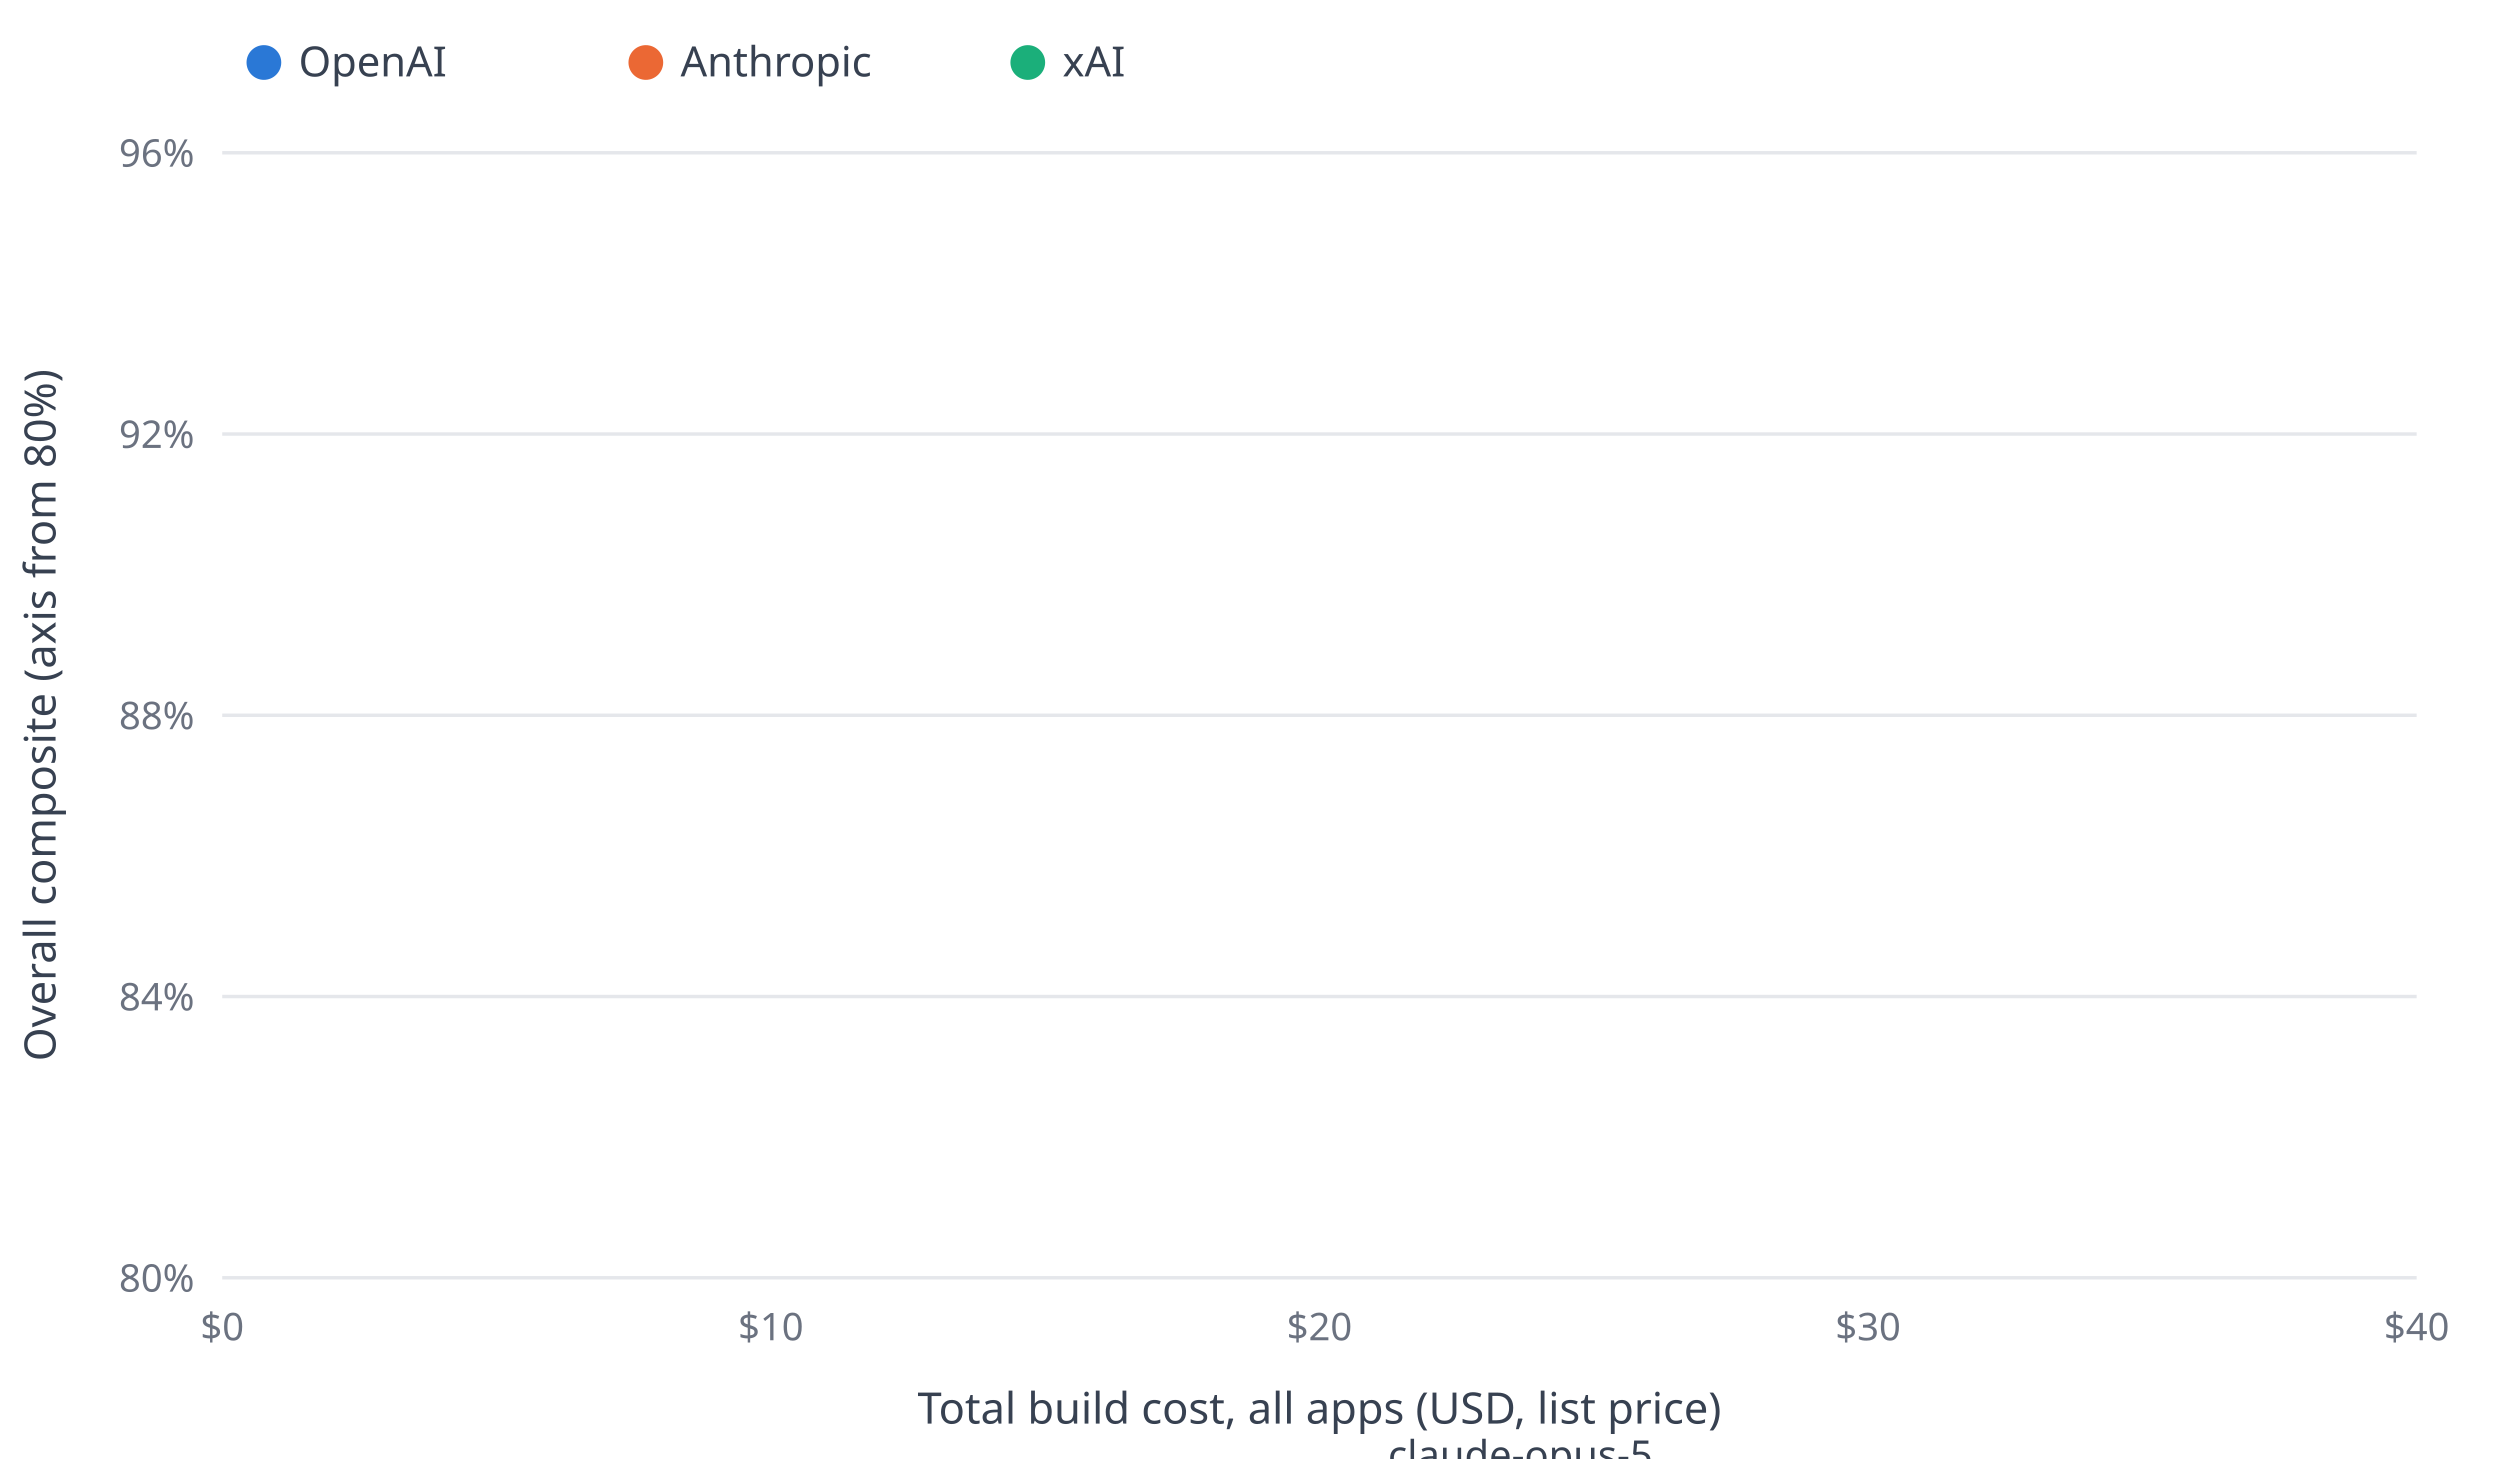
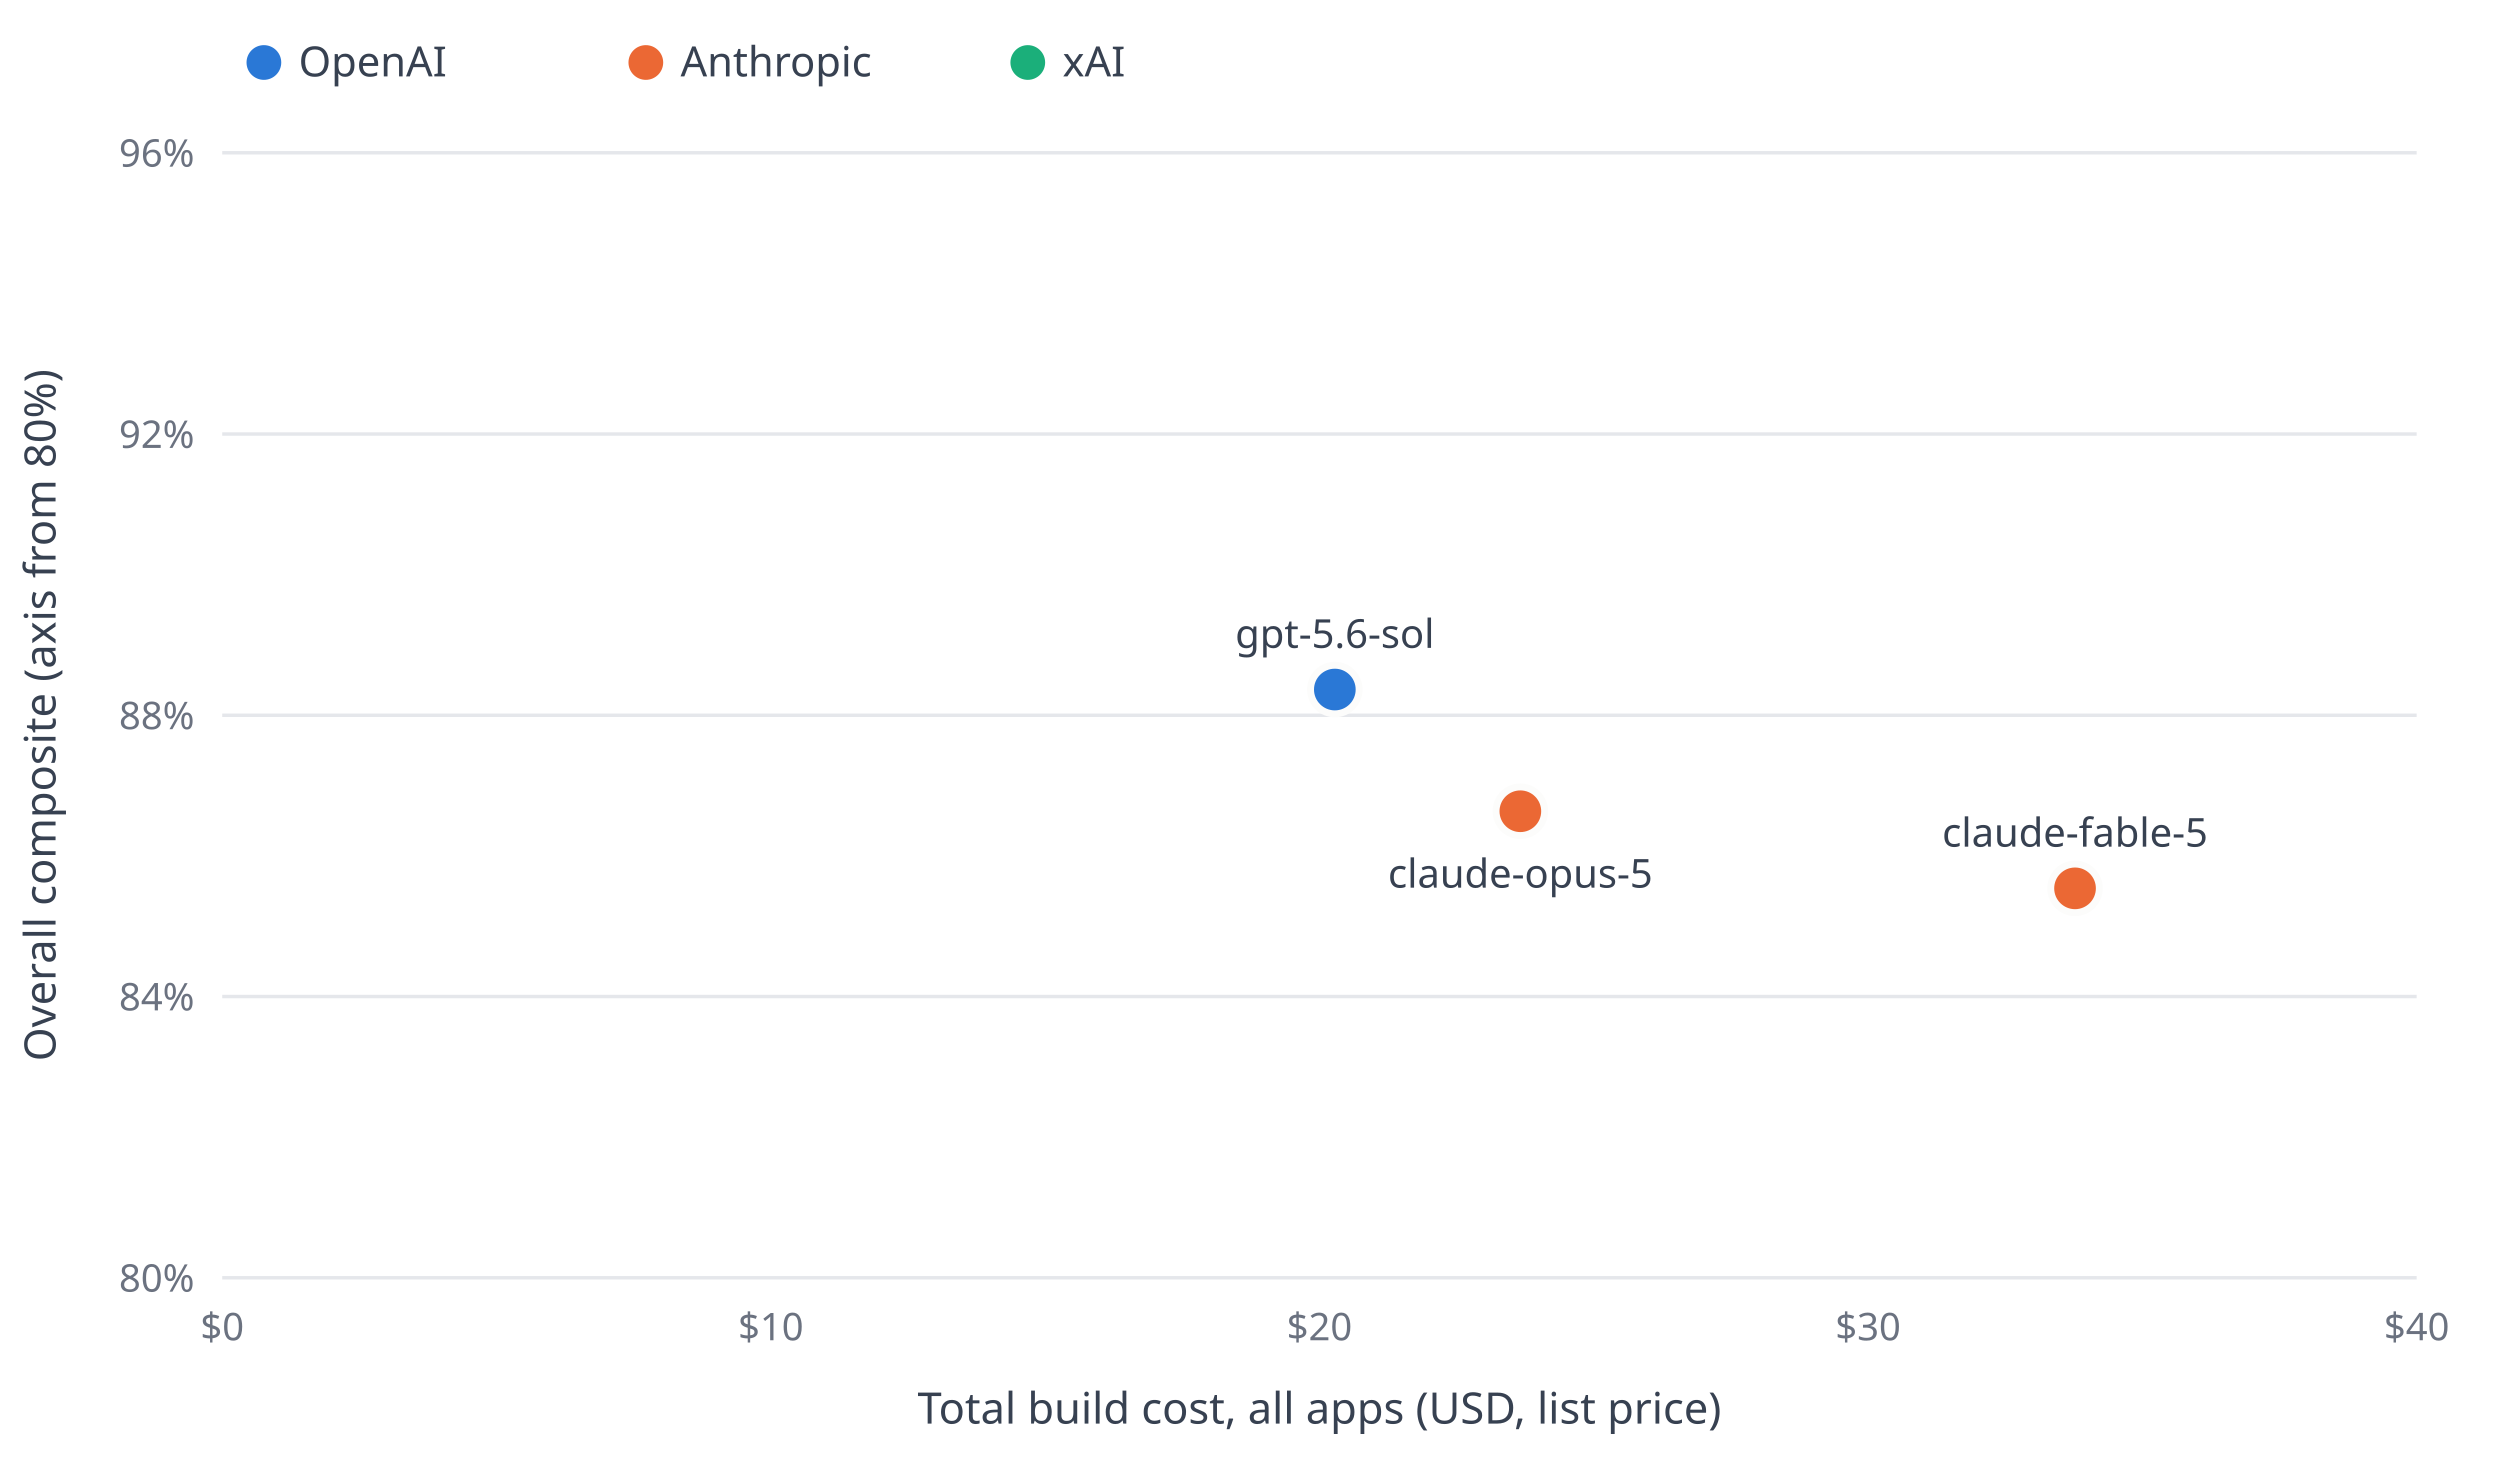
<svg xmlns="http://www.w3.org/2000/svg" viewBox="0 0 720 420" font-family="system-ui,sans-serif">
  <circle cx="76" cy="18" r="5" fill="#2a78d6" />
  <text x="86" y="22" fill="#374151" font-size="12">OpenAI</text>
  <circle cx="186" cy="18" r="5" fill="#eb6834" />
  <text x="196" y="22" fill="#374151" font-size="12">Anthropic</text>
  <circle cx="296" cy="18" r="5" fill="#1baf7a" />
  <text x="306" y="22" fill="#374151" font-size="12">xAI</text>
  <line x1="64" y1="368" x2="696" y2="368" stroke="#e5e7eb" stroke-width="1" />
  <text x="56" y="372" text-anchor="end" fill="#6b7280" font-size="11">80%</text>
  <line x1="64" y1="287" x2="696" y2="287" stroke="#e5e7eb" stroke-width="1" />
  <text x="56" y="291" text-anchor="end" fill="#6b7280" font-size="11">84%</text>
  <line x1="64" y1="206" x2="696" y2="206" stroke="#e5e7eb" stroke-width="1" />
  <text x="56" y="210" text-anchor="end" fill="#6b7280" font-size="11">88%</text>
  <line x1="64" y1="125" x2="696" y2="125" stroke="#e5e7eb" stroke-width="1" />
  <text x="56" y="129" text-anchor="end" fill="#6b7280" font-size="11">92%</text>
  <line x1="64" y1="44" x2="696" y2="44" stroke="#e5e7eb" stroke-width="1" />
  <text x="56" y="48" text-anchor="end" fill="#6b7280" font-size="11">96%</text>
  <text x="64" y="386" text-anchor="middle" fill="#6b7280" font-size="11">$0</text>
  <text x="222" y="386" text-anchor="middle" fill="#6b7280" font-size="11">$10</text>
  <text x="380" y="386" text-anchor="middle" fill="#6b7280" font-size="11">$20</text>
  <text x="538" y="386" text-anchor="middle" fill="#6b7280" font-size="11">$30</text>
  <text x="696" y="386" text-anchor="middle" fill="#6b7280" font-size="11">$40</text>
-   <circle cx="437.861" cy="435.087" r="7" fill="#eb6834" stroke="#fcfcfb" stroke-width="2" />
-   <text x="437.861" y="423.087" text-anchor="middle" fill="#374151" font-size="11.5">claude-opus-5</text>
-   <circle cx="384.433" cy="553.497" r="7" fill="#2a78d6" stroke="#fcfcfb" stroke-width="2" />
-   <text x="384.433" y="575.497" text-anchor="middle" fill="#374151" font-size="11.5">gpt-5.6-sol</text>
-   <circle cx="597.609" cy="554.737" r="7" fill="#eb6834" stroke="#fcfcfb" stroke-width="2" />
-   <text x="597.609" y="542.737" text-anchor="middle" fill="#374151" font-size="11.5">claude-fable-5</text>
-   <circle cx="296.53" cy="960.421" r="7" fill="#eb6834" stroke="#fcfcfb" stroke-width="2" />
-   <text x="296.53" y="982.421" text-anchor="middle" fill="#374151" font-size="11.5">claude-sonnet-5</text>
-   <circle cx="160.903" cy="966.857" r="7" fill="#2a78d6" stroke="#fcfcfb" stroke-width="2" />
-   <text x="160.903" y="954.857" text-anchor="middle" fill="#374151" font-size="11.5">gpt-5.6-terra</text>
-   <circle cx="114.263" cy="1158.232" r="7" fill="#2a78d6" stroke="#fcfcfb" stroke-width="2" />
-   <text x="114.263" y="1180.232" text-anchor="middle" fill="#374151" font-size="11.5">gpt-5.6-luna</text>
-   <circle cx="142.006" cy="1216.463" r="7" fill="#1baf7a" stroke="#fcfcfb" stroke-width="2" />
-   <text x="142.006" y="1204.463" text-anchor="middle" fill="#374151" font-size="11.5">grok-4.5</text>
+   <circle cx="384.433" cy="198.588" r="7" fill="#2a78d6" stroke="#fcfcfb" stroke-width="2" />
+   <text x="384.433" y="186.588" text-anchor="middle" fill="#374151" font-size="11.5">gpt-5.6-sol</text>
+   <circle cx="437.861" cy="233.64" r="7" fill="#eb6834" stroke="#fcfcfb" stroke-width="2" />
+   <text x="437.861" y="255.64" text-anchor="middle" fill="#374151" font-size="11.5">claude-opus-5</text>
+   <circle cx="597.609" cy="255.844" r="7" fill="#eb6834" stroke="#fcfcfb" stroke-width="2" />
+   <text x="597.609" y="243.844" text-anchor="middle" fill="#374151" font-size="11.5">claude-fable-5</text>
+   <circle cx="160.903" cy="758.909" r="7" fill="#2a78d6" stroke="#fcfcfb" stroke-width="2" />
+   <text x="160.903" y="780.909" text-anchor="middle" fill="#374151" font-size="11.5">gpt-5.6-terra</text>
+   <circle cx="296.53" cy="834.913" r="7" fill="#eb6834" stroke="#fcfcfb" stroke-width="2" />
+   <text x="296.53" y="822.913" text-anchor="middle" fill="#374151" font-size="11.5">claude-sonnet-5</text>
+   <circle cx="142.006" cy="1010.24" r="7" fill="#1baf7a" stroke="#fcfcfb" stroke-width="2" />
+   <text x="142.006" y="1032.24" text-anchor="middle" fill="#374151" font-size="11.5">grok-4.5</text>
+   <circle cx="114.263" cy="1158.593" r="7" fill="#2a78d6" stroke="#fcfcfb" stroke-width="2" />
+   <text x="114.263" y="1146.593" text-anchor="middle" fill="#374151" font-size="11.5">gpt-5.6-luna</text>
  <text x="380" y="410" text-anchor="middle" fill="#374151" font-size="12.5">Total build cost, all apps (USD, list price)</text>
  <text transform="rotate(-90)" x="-206" y="16" text-anchor="middle" fill="#374151" font-size="12.5">Overall composite (axis from 80%)</text>
</svg>
